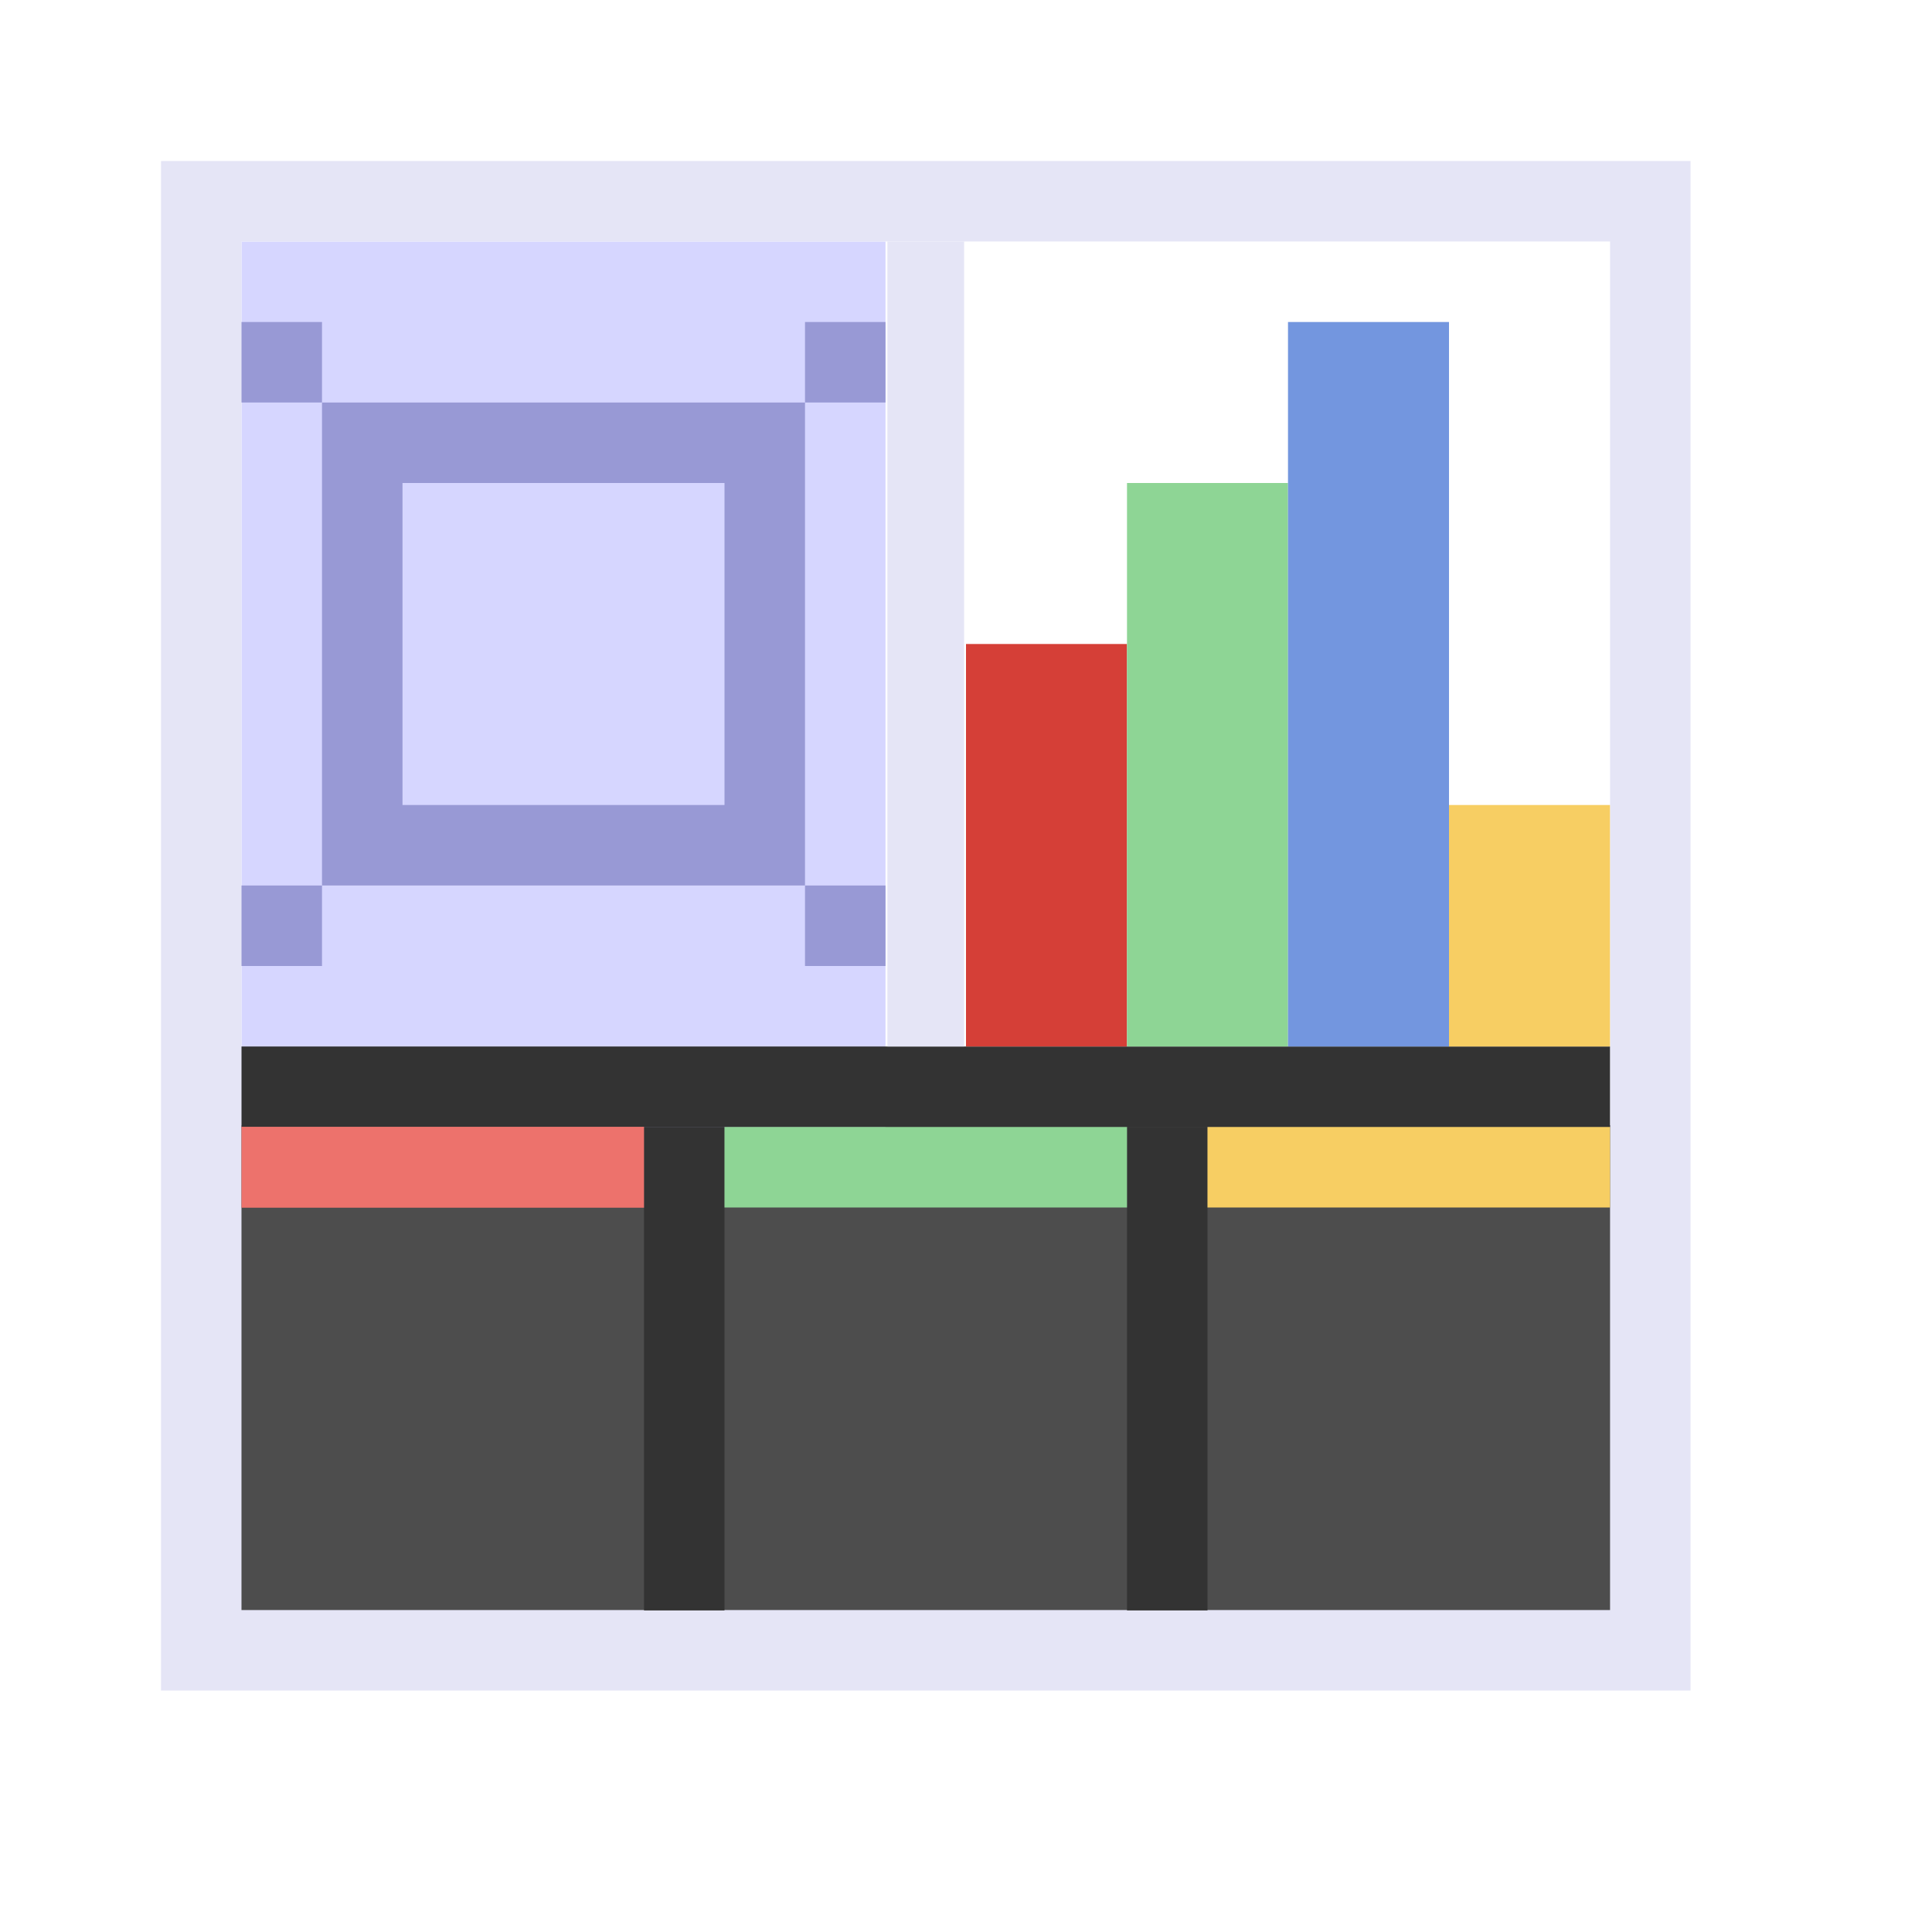
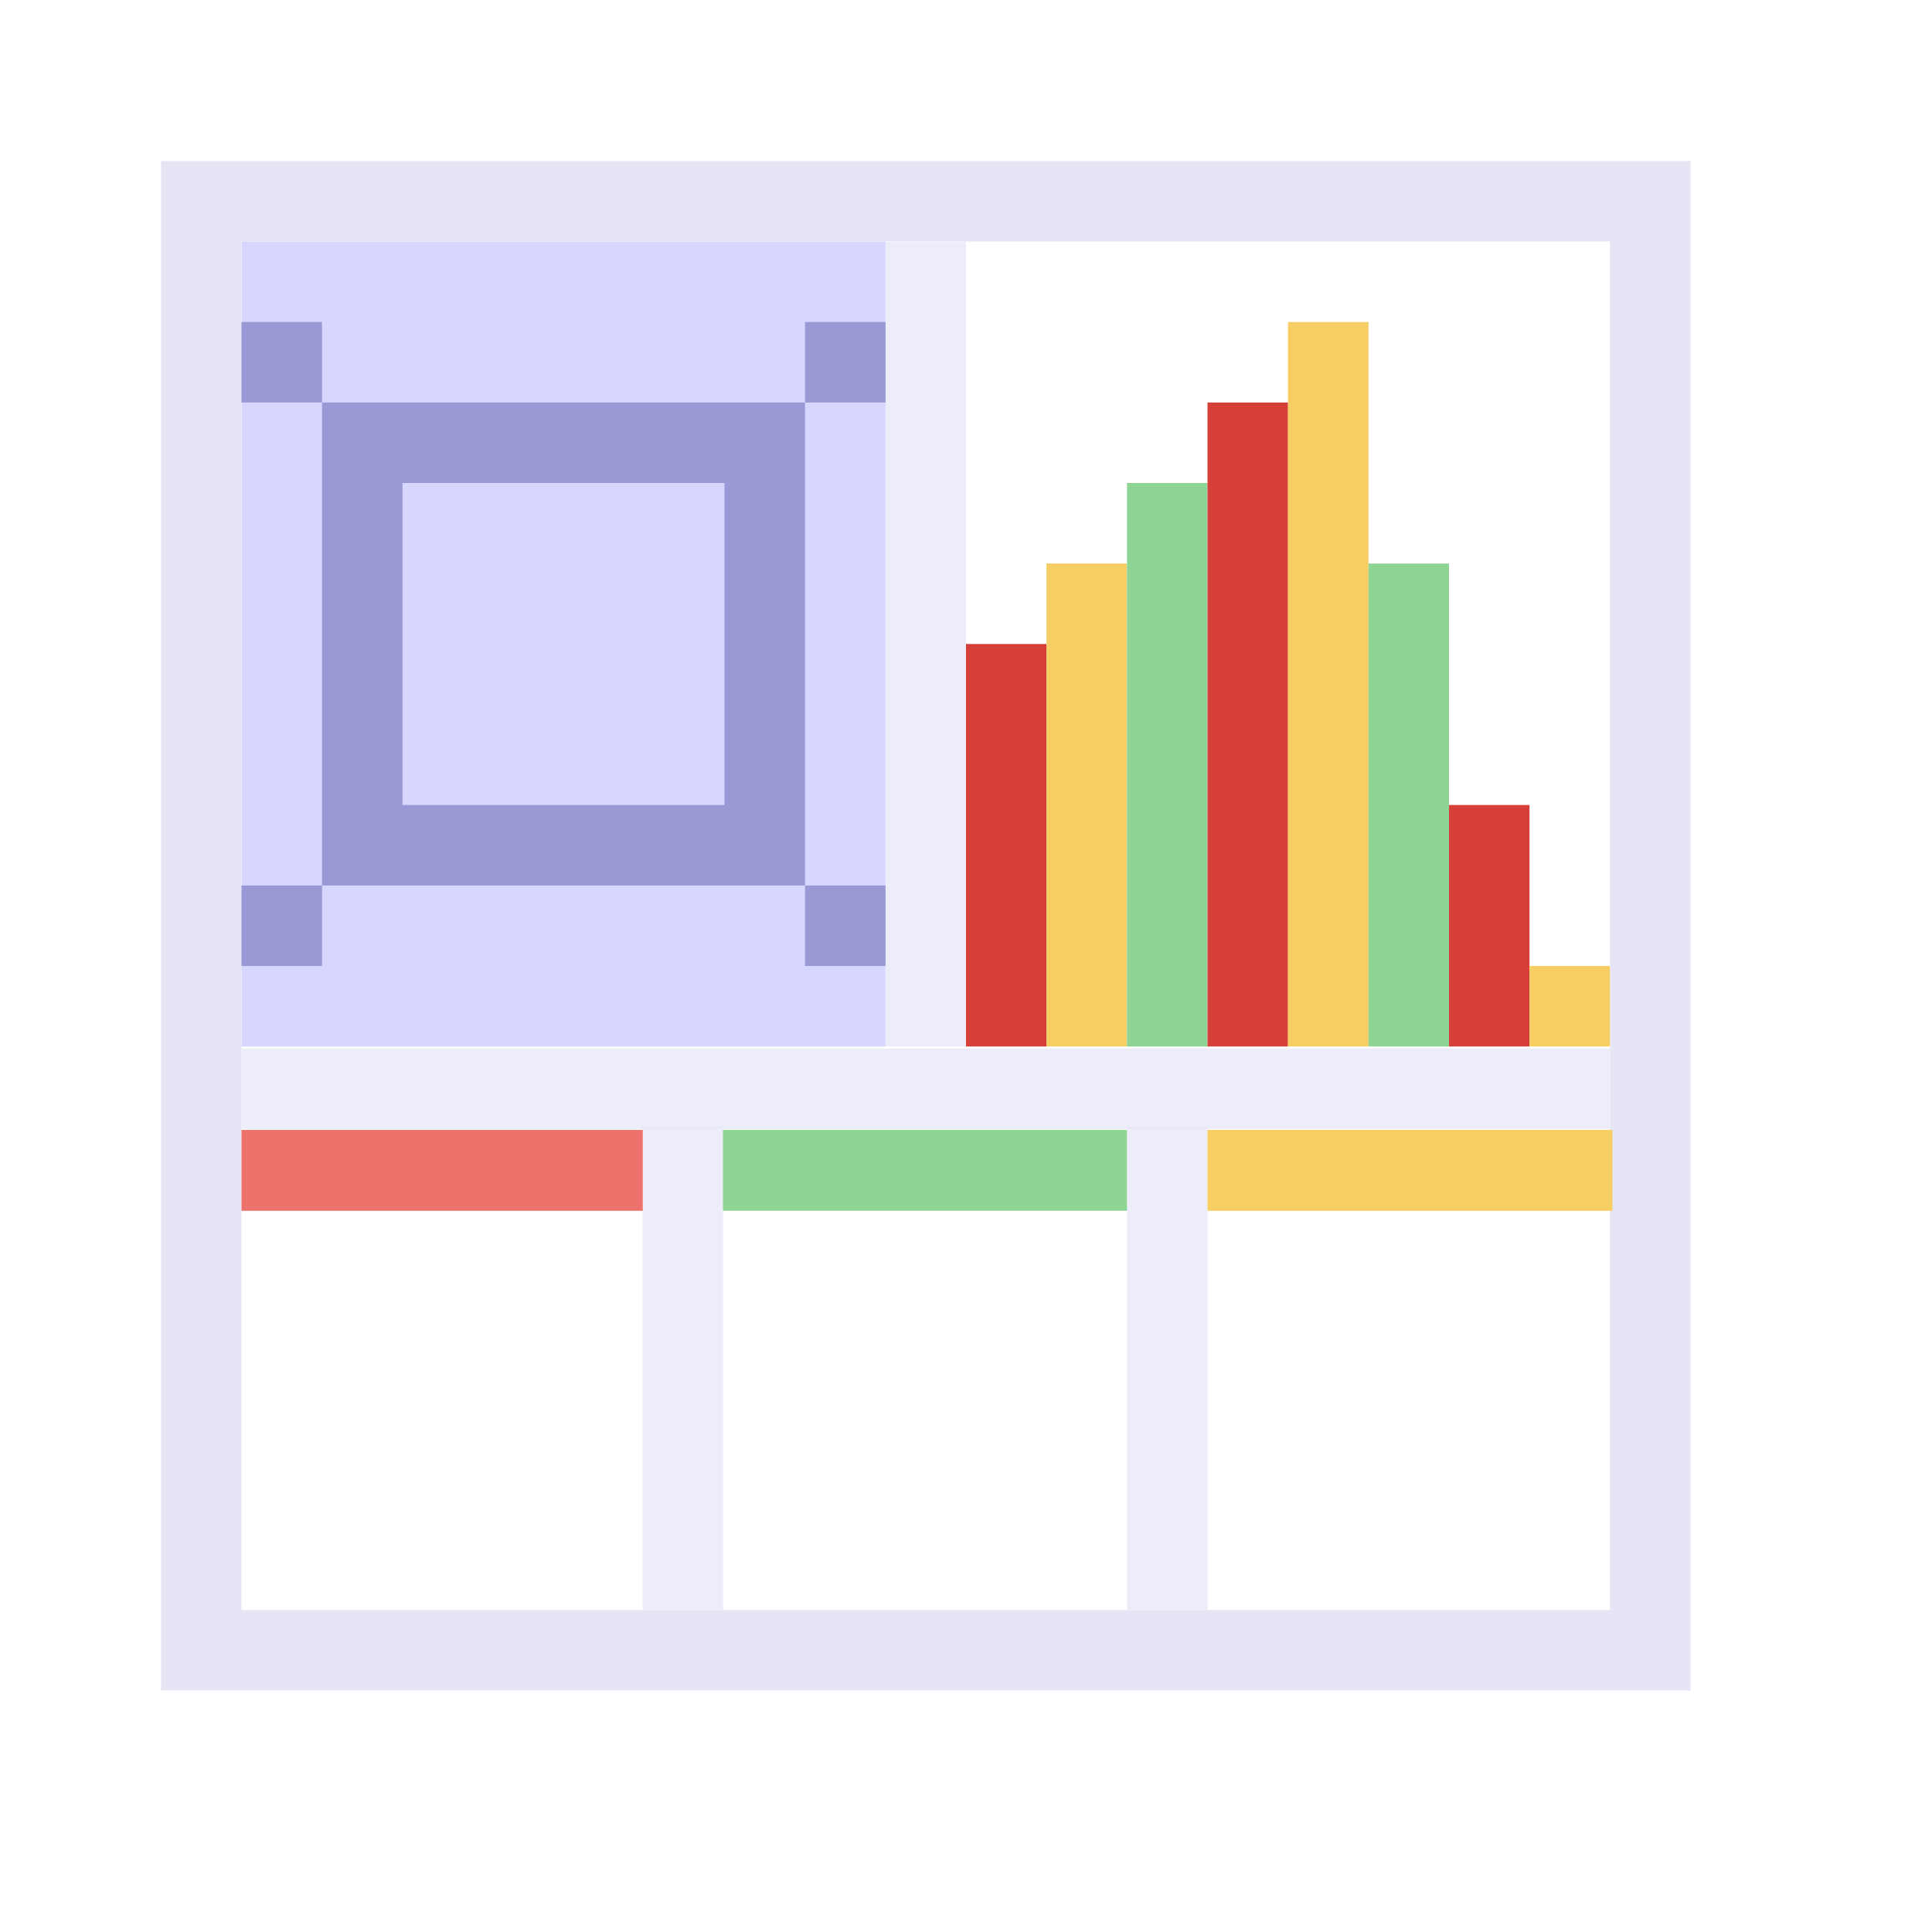
<svg xmlns="http://www.w3.org/2000/svg" width="48" height="48" viewBox="0 0 48 48" version="1.1" id="svg1" xml:space="preserve">
  <defs id="defs1" />
  <g id="DarkThemeEnabledLayer" style="display:inline">
-     <rect style="fill:#4d4d4d;stroke:#4d4d4d;stroke-width:2.189;paint-order:fill markers stroke" id="rect6" width="32.893" height="10.949" x="6.057" y="29.051" />
-     <rect style="fill:#d6d6ff;stroke:none;stroke-width:2.152;paint-order:fill markers stroke" id="rect4" width="16" height="22" x="6" y="6" />
+     <rect style="fill:#d6d6ff;stroke:none;stroke-width:2;stroke-linecap:round;paint-order:fill markers stroke" id="rect4" width="16" height="20" x="6" y="6" />
    <rect style="fill:none;fill-opacity:1;stroke:#e5e5f6;stroke-width:1.999;stroke-linecap:round;stroke-linejoin:miter;stroke-dasharray:none;stroke-opacity:1;paint-order:fill markers stroke" id="rect1" width="36.001" height="36.001" x="5" y="5" />
-     <path style="fill:none;stroke:#333333;stroke-width:2;stroke-linecap:butt;stroke-linejoin:miter;stroke-dasharray:none;stroke-opacity:0.997" d="M 17,28 V 40.01" id="path3" />
-     <path style="display:inline;fill:none;stroke:#333333;stroke-width:2;stroke-linecap:butt;stroke-linejoin:miter;stroke-dasharray:none;stroke-opacity:0.997" d="M 29,28 V 40.01" id="path3-6" />
-     <path style="display:inline;fill:none;stroke:#333333;stroke-width:2;stroke-linecap:butt;stroke-linejoin:miter;stroke-dasharray:none;stroke-opacity:0.997" d="M 40,27 H 6" id="path3-8-3" />
-     <rect style="fill:#ed726c;fill-opacity:1;stroke-width:1.001;stroke-linecap:round;stroke-dashoffset:2.2;paint-order:fill markers stroke" id="rect2" width="10" height="2.01" x="6" y="27.995" />
-     <rect style="fill:#8ed595;fill-opacity:1;stroke-width:0.995;stroke-linecap:round;stroke-dashoffset:2.2;paint-order:fill markers stroke" id="rect2-6" width="10" height="2" x="18" y="28" />
-     <rect style="fill:#f7ce63;fill-opacity:1;stroke-width:0.994;stroke-linecap:round;stroke-dashoffset:2.2;paint-order:fill markers stroke" id="rect2-3" width="10" height="2" x="30" y="28" />
-     <path style="fill:none;stroke:#e5e5f6;stroke-width:1.907;stroke-linecap:butt;stroke-linejoin:miter;stroke-dasharray:none;stroke-opacity:1" d="M 23,26 V 6" id="path1" />
+     <path style="fill:none;stroke:#e5e5f6;stroke-width:2;stroke-linecap:butt;stroke-linejoin:miter;stroke-dasharray:none;stroke-opacity:0.698" d="M 16.964,28 V 40" id="path3" />
+     <path style="fill:none;stroke:#e5e5f6;stroke-width:2;stroke-linecap:butt;stroke-linejoin:miter;stroke-dasharray:none;stroke-opacity:0.698" d="M 29,28 V 40" id="path3-8" />
+     <path style="fill:none;stroke:#e5e5f6;stroke-width:2;stroke-linecap:butt;stroke-linejoin:miter;stroke-dasharray:none;stroke-opacity:0.698" d="M 40,27.05 H 6" id="path3-7" />
+     <rect style="fill:#ed726c;fill-opacity:1;stroke-width:1;stroke-linecap:round;stroke-dashoffset:2.2;paint-order:fill markers stroke" id="rect2" width="9.97" height="2.01" x="6" y="28.072" />
+     <rect style="fill:#8ed595;fill-opacity:1;stroke-width:1;stroke-linecap:round;stroke-dashoffset:2.2;paint-order:fill markers stroke" id="rect2-6" width="10.039" height="2.01" x="17.961" y="28.072" />
+     <rect style="fill:#f7ce63;fill-opacity:1;stroke-width:1;stroke-linecap:round;stroke-dashoffset:2.2;paint-order:fill markers stroke" id="rect2-3" width="10.061" height="2.01" x="30" y="28.072" />
+     <path style="fill:none;stroke:#e5e5f6;stroke-width:2;stroke-linecap:butt;stroke-linejoin:miter;stroke-dasharray:none;stroke-opacity:0.698" d="M 23,26 V 6.008" id="path1" />
    <rect style="fill:#9899d5;fill-opacity:1;stroke:none;stroke-width:0.5;stroke-linecap:round;stroke-opacity:1;paint-order:fill markers stroke" id="rect5-0-1-0-7" width="2" height="2" x="-22" y="22" transform="scale(-1,1)" />
    <rect style="fill:none;stroke:#9899d5;stroke-width:2;stroke-linecap:round;stroke-linejoin:miter;stroke-dasharray:none;stroke-opacity:1;paint-order:fill markers stroke" id="rect5-08-4" width="10" height="10" x="9" y="11" />
    <rect style="fill:#9899d5;fill-opacity:1;stroke:none;stroke-width:0.5;stroke-linecap:round;stroke-opacity:1;paint-order:fill markers stroke" id="rect5-0-2-9-6" width="2" height="2" x="20" y="8" />
    <rect style="fill:#9899d5;fill-opacity:1;stroke:none;stroke-width:0.5;stroke-linecap:round;stroke-opacity:1;paint-order:fill markers stroke" id="rect5-0-2-0-9-1" width="2" height="2" x="-8" y="8" transform="scale(-1,1)" />
    <rect style="fill:#9899d5;fill-opacity:1;stroke:none;stroke-width:0.5;stroke-linecap:round;stroke-opacity:1;paint-order:fill markers stroke" id="rect5-0-0-0-5" width="2" height="2" x="6" y="22" />
    <rect style="fill:none;fill-opacity:1;stroke-width:6;stroke-linecap:round;stroke-dashoffset:0.4;paint-order:fill markers stroke" id="rect3" width="16" height="20" x="24" y="6" />
-     <rect style="opacity:1;fill:#d53f37;fill-opacity:1;stroke:none;stroke-width:5.657;stroke-linecap:round;stroke-linejoin:round;stroke-dasharray:none;stroke-opacity:1;paint-order:markers fill stroke" id="rect5" width="4" height="10" x="24" y="16" ry="0" />
-     <rect style="display:inline;opacity:1;fill:#8ed595;fill-opacity:1;stroke:none;stroke-width:2.828;stroke-linecap:round;stroke-linejoin:round;stroke-opacity:1;paint-order:markers fill stroke" id="rect5-6-3" width="4" height="14" x="28" y="12" ry="0" />
-     <rect style="display:inline;opacity:1;fill:#f7ce63;fill-opacity:1;stroke:none;stroke-width:2.828;stroke-linecap:round;stroke-linejoin:round;stroke-opacity:1;paint-order:markers fill stroke" id="rect5-6-3-5" width="4" height="6" x="36" y="20" ry="0" />
-     <rect style="display:inline;opacity:1;fill:#7396df;fill-opacity:1;stroke:none;stroke-width:2.828;stroke-linecap:round;stroke-linejoin:round;stroke-opacity:1;paint-order:markers fill stroke" id="rect5-6-2-6" width="4" height="18" x="32" y="8" ry="0" />
+     <rect style="opacity:1;fill:#d53f37;fill-opacity:1;stroke:none;stroke-width:2;stroke-linecap:round;stroke-linejoin:round;stroke-opacity:1;paint-order:markers fill stroke" id="rect5" width="2" height="10" x="24" y="16" ry="0" />
+     <rect style="display:inline;opacity:1;fill:#f7ce63;fill-opacity:1;stroke:none;stroke-width:2;stroke-linecap:round;stroke-linejoin:round;stroke-opacity:1;paint-order:markers fill stroke" id="rect5-6" width="2" height="12" x="26" y="14" ry="0" />
+     <rect style="display:inline;opacity:1;fill:#8ed595;fill-opacity:1;stroke:none;stroke-width:2;stroke-linecap:round;stroke-linejoin:round;stroke-opacity:1;paint-order:markers fill stroke" id="rect5-6-3" width="2" height="14" x="28" y="12" ry="0" />
+     <rect style="display:inline;opacity:1;fill:#d53f37;fill-opacity:1;stroke:none;stroke-width:2;stroke-linecap:round;stroke-linejoin:round;stroke-opacity:1;paint-order:markers fill stroke" id="rect5-6-3-5" width="2" height="6" x="36" y="20" ry="0" />
+     <rect style="display:inline;opacity:1;fill:#f7ce63;fill-opacity:1;stroke:none;stroke-width:2;stroke-linecap:round;stroke-linejoin:round;stroke-opacity:1;paint-order:markers fill stroke" id="rect5-6-3-9" width="2" height="2" x="38" y="24" ry="0" />
+     <rect style="display:inline;opacity:1;fill:#d53f37;fill-opacity:1;stroke:none;stroke-width:2;stroke-linecap:round;stroke-linejoin:round;stroke-opacity:1;paint-order:markers fill stroke" id="rect5-6-2" width="2" height="16" x="30" y="10" ry="0" />
+     <rect style="display:inline;opacity:1;fill:#f7ce63;fill-opacity:1;stroke:none;stroke-width:2;stroke-linecap:round;stroke-linejoin:round;stroke-opacity:1;paint-order:markers fill stroke" id="rect5-6-2-6" width="2" height="18" x="32" y="8" ry="0" />
+     <rect style="display:inline;opacity:1;fill:#8ed595;fill-opacity:1;stroke:none;stroke-width:2;stroke-linecap:round;stroke-linejoin:round;stroke-opacity:1;paint-order:markers fill stroke" id="rect5-6-2-4" width="2" height="12" x="34" y="14" ry="0" />
  </g>
</svg>
